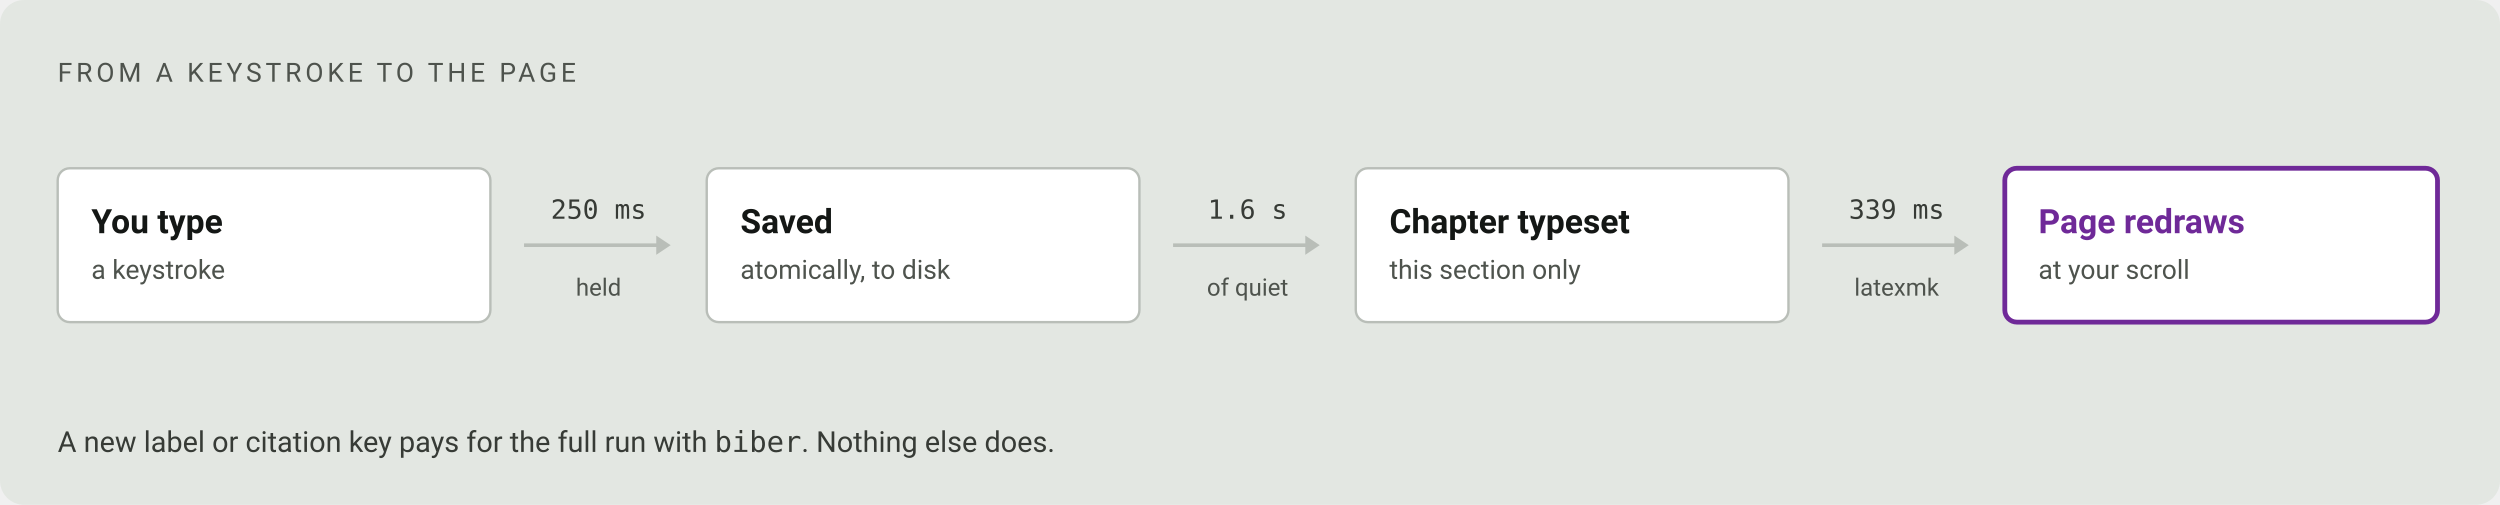
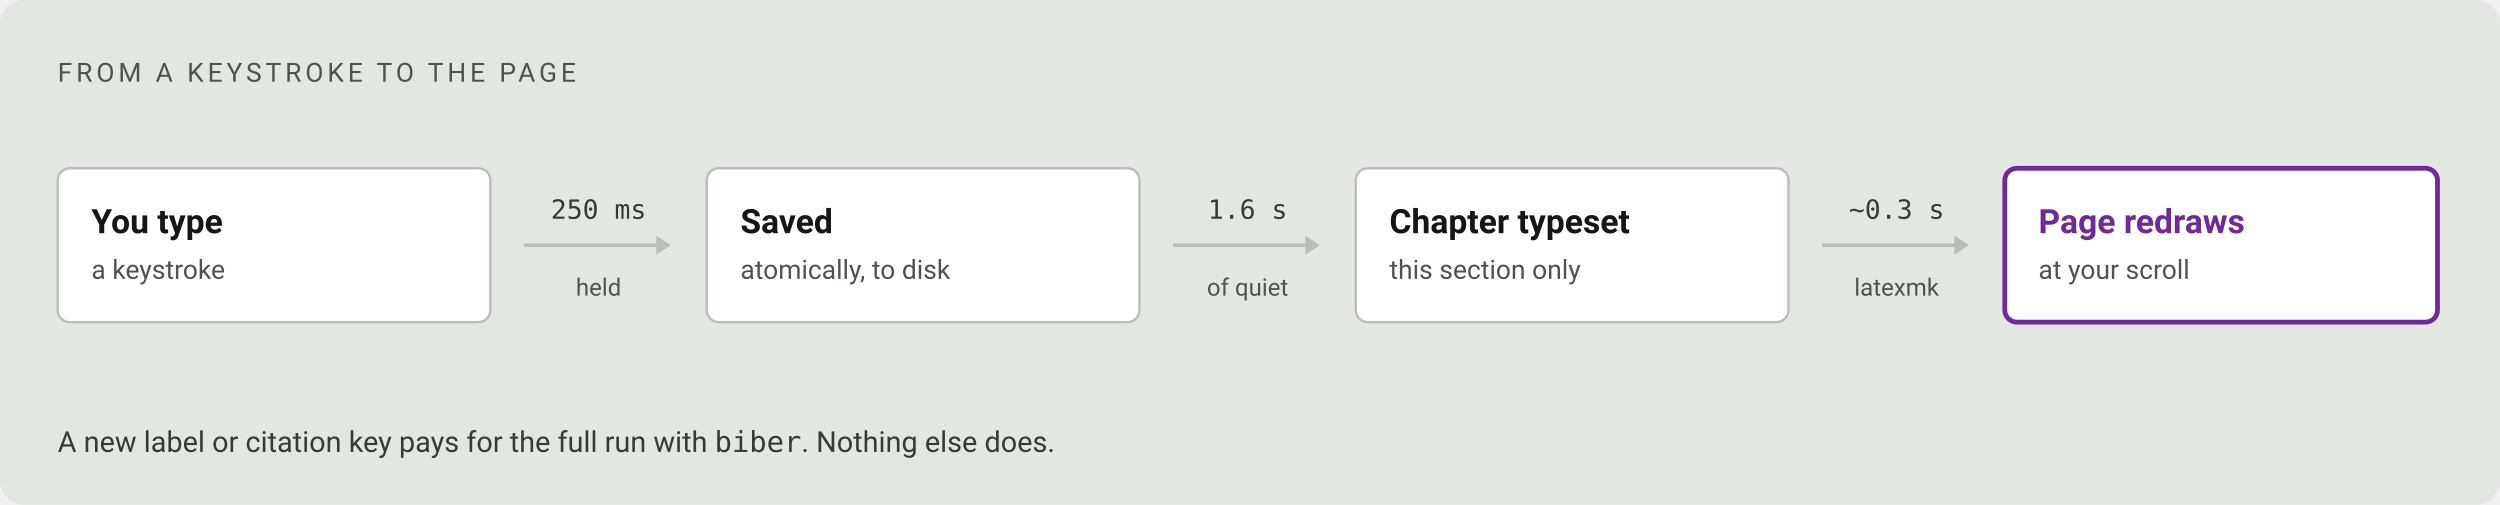
- <svg xmlns="http://www.w3.org/2000/svg" width="1040" height="210" viewBox="0 0 1040 210" role="img" aria-label="From a keystroke to the typeset page: 250 ms holding the key, 1.6 s waiting for typing to settle, 339 ms typesetting the chapter.">
+ <svg xmlns="http://www.w3.org/2000/svg" width="1040" height="210" viewBox="0 0 1040 210" role="img" aria-label="From a keystroke to the typeset page: 250 ms holding the key, 1.6 s waiting for typing to settle, about 0.3 s typesetting the chapter.">
  <rect width="1040" height="210" rx="10" fill="#E3E7E2" />
  <text x="24" y="34" font-family="ui-sans-serif,system-ui,-apple-system,Segoe UI,Roboto,sans-serif" font-size="11" letter-spacing="1.6" fill="#4E534D">FROM A KEYSTROKE TO THE PAGE</text>
  <rect x="24" y="70" width="180" height="64" rx="5" fill="#FFFFFF" stroke="#B9BEB8" stroke-width="1" />
  <text x="38" y="97" font-family="ui-sans-serif,system-ui,-apple-system,Segoe UI,Roboto,sans-serif" font-size="14" font-weight="600" fill="#141715">You type</text>
  <text x="38" y="116" font-family="ui-sans-serif,system-ui,-apple-system,Segoe UI,Roboto,sans-serif" font-size="11" fill="#4E534D">a keystroke</text>
  <line x1="218" y1="102.0" x2="274" y2="102.0" stroke="#B9BEB8" stroke-width="1.5" />
  <path d="M273 98.0 l6 4 -6 4z" fill="#B9BEB8" />
  <text x="249.0" y="91.0" text-anchor="middle" font-family="ui-monospace,SFMono-Regular,Menlo,monospace" font-size="11" fill="#373B36">250 ms</text>
  <text x="249.0" y="123.0" text-anchor="middle" font-family="ui-sans-serif,system-ui,-apple-system,Segoe UI,Roboto,sans-serif" font-size="10" fill="#4E534D">held</text>
  <rect x="294" y="70" width="180" height="64" rx="5" fill="#FFFFFF" stroke="#B9BEB8" stroke-width="1" />
  <text x="308" y="97" font-family="ui-sans-serif,system-ui,-apple-system,Segoe UI,Roboto,sans-serif" font-size="14" font-weight="600" fill="#141715">Saved</text>
  <text x="308" y="116" font-family="ui-sans-serif,system-ui,-apple-system,Segoe UI,Roboto,sans-serif" font-size="11" fill="#4E534D">atomically, to disk</text>
  <line x1="488" y1="102.0" x2="544" y2="102.0" stroke="#B9BEB8" stroke-width="1.5" />
  <path d="M543 98.0 l6 4 -6 4z" fill="#B9BEB8" />
  <text x="519.0" y="91.0" text-anchor="middle" font-family="ui-monospace,SFMono-Regular,Menlo,monospace" font-size="11" fill="#373B36">1.6 s</text>
  <text x="519.0" y="123.0" text-anchor="middle" font-family="ui-sans-serif,system-ui,-apple-system,Segoe UI,Roboto,sans-serif" font-size="10" fill="#4E534D">of quiet</text>
  <rect x="564" y="70" width="180" height="64" rx="5" fill="#FFFFFF" stroke="#B9BEB8" stroke-width="1" />
  <text x="578" y="97" font-family="ui-sans-serif,system-ui,-apple-system,Segoe UI,Roboto,sans-serif" font-size="14" font-weight="600" fill="#141715">Chapter typeset</text>
  <text x="578" y="116" font-family="ui-sans-serif,system-ui,-apple-system,Segoe UI,Roboto,sans-serif" font-size="11" fill="#4E534D">this section only</text>
  <line x1="758" y1="102.0" x2="814" y2="102.0" stroke="#B9BEB8" stroke-width="1.5" />
  <path d="M813 98.0 l6 4 -6 4z" fill="#B9BEB8" />
-   <text x="789.0" y="91.0" text-anchor="middle" font-family="ui-monospace,SFMono-Regular,Menlo,monospace" font-size="11" fill="#373B36">339 ms</text>
+   <text x="789.0" y="91.0" text-anchor="middle" font-family="ui-monospace,SFMono-Regular,Menlo,monospace" font-size="11" fill="#373B36">~0.3 s</text>
  <text x="789.0" y="123.0" text-anchor="middle" font-family="ui-sans-serif,system-ui,-apple-system,Segoe UI,Roboto,sans-serif" font-size="10" fill="#4E534D">latexmk</text>
  <rect x="834" y="70" width="180" height="64" rx="5" fill="#FFFFFF" stroke="#6F2998" stroke-width="2" />
  <text x="848" y="97" font-family="ui-sans-serif,system-ui,-apple-system,Segoe UI,Roboto,sans-serif" font-size="14" font-weight="600" fill="#6F2998">Page redraws</text>
  <text x="848" y="116" font-family="ui-sans-serif,system-ui,-apple-system,Segoe UI,Roboto,sans-serif" font-size="11" fill="#4E534D">at your scroll</text>
  <text x="24" y="188" font-family="ui-sans-serif,system-ui,-apple-system,Segoe UI,Roboto,sans-serif" font-size="12" fill="#373B36">A new label or citation key pays for the full run with <tspan font-family="ui-monospace,SFMono-Regular,Menlo,monospace">biber</tspan>. Nothing else does.</text>
</svg>
